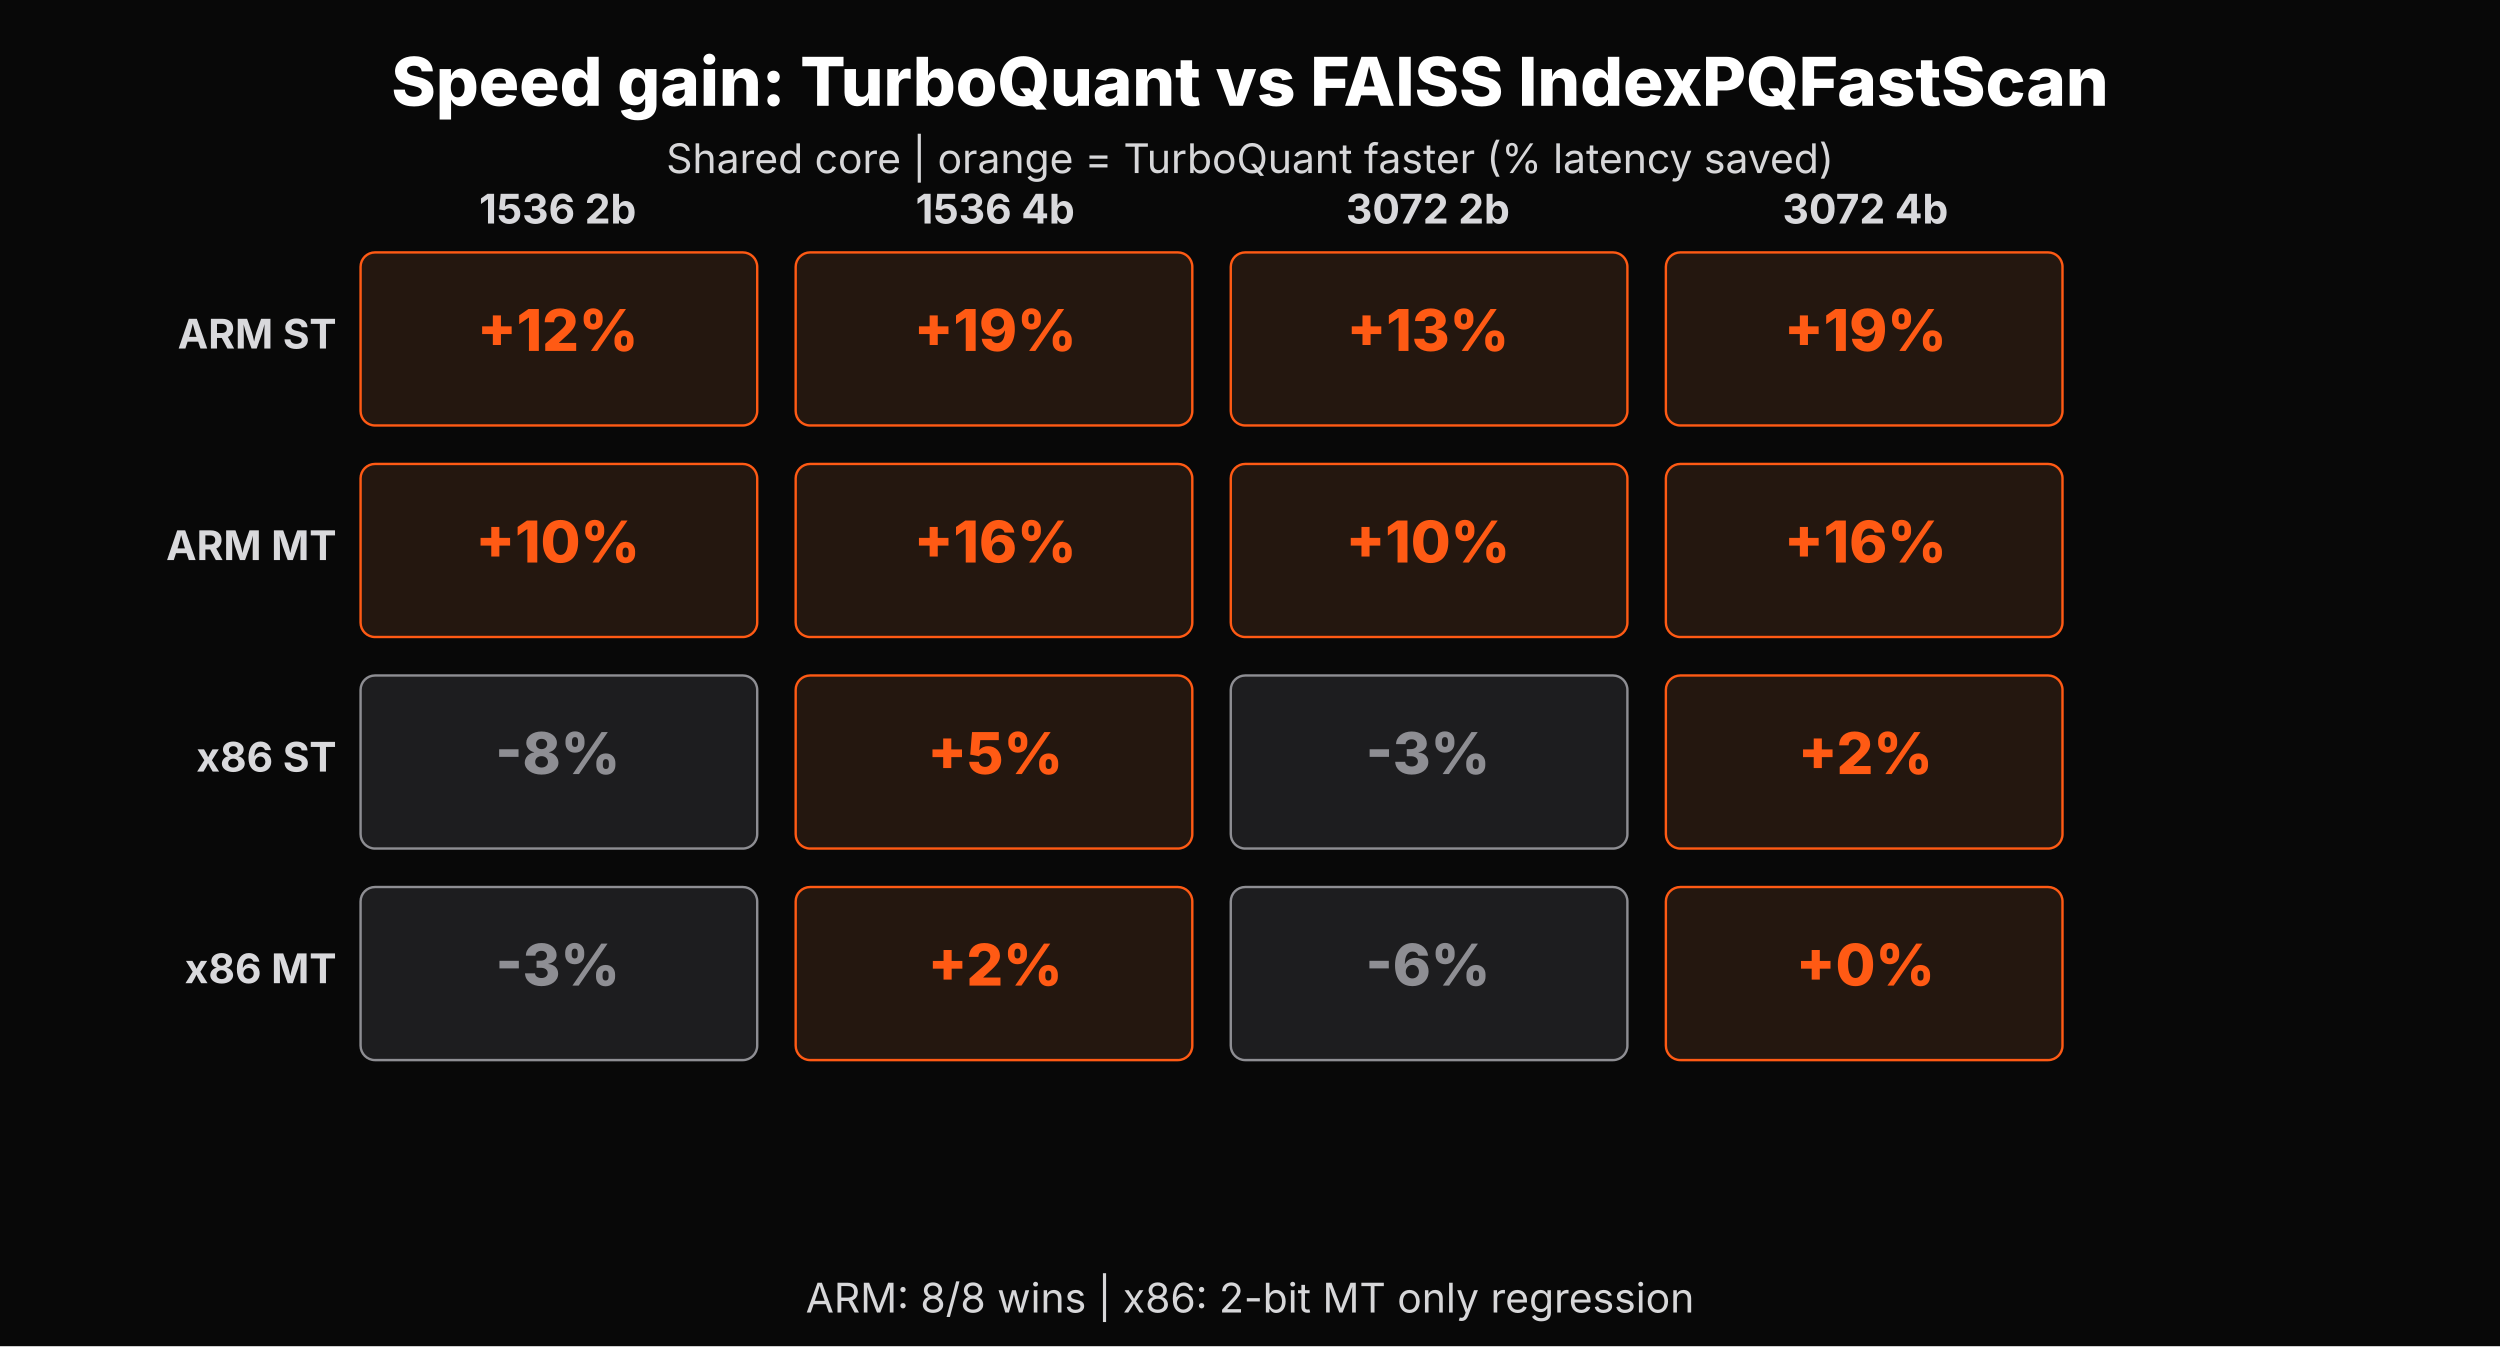
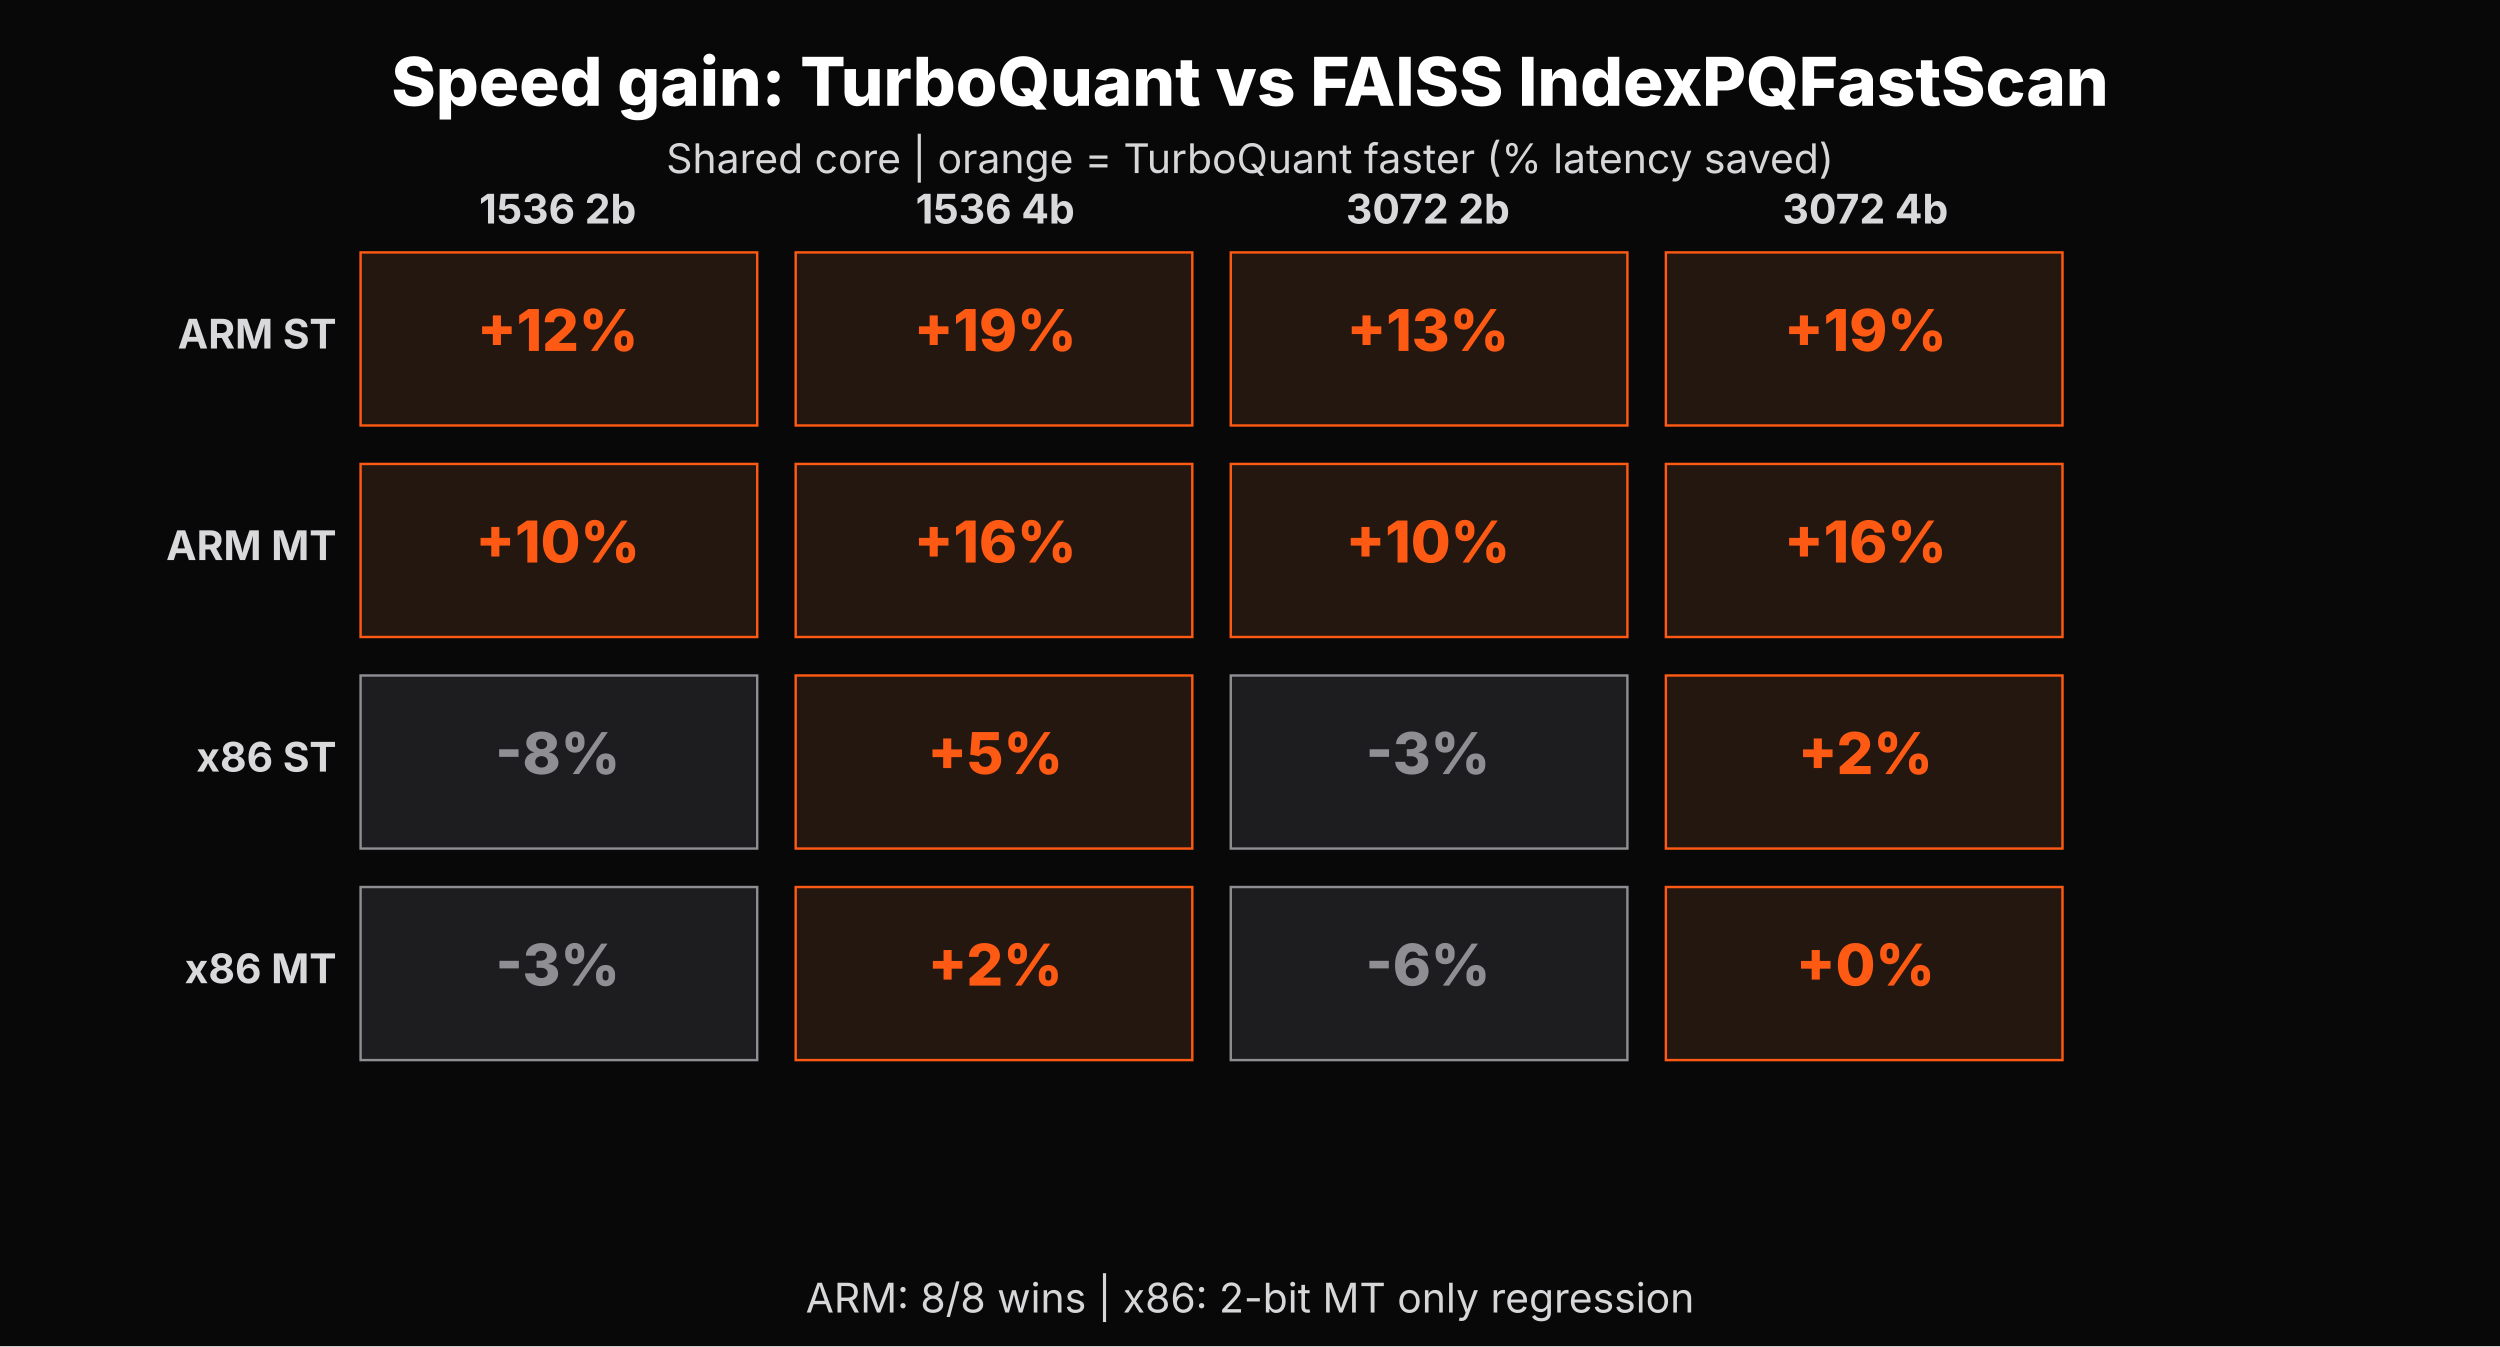
<svg xmlns="http://www.w3.org/2000/svg" viewBox="0 0 1040 560" width="1040" height="560">
  <style>
  text { font-family: "Satoshi", -apple-system, BlinkMacSystemFont, "Segoe UI", sans-serif; }
  .title { font: 800 30px "Satoshi", -apple-system, BlinkMacSystemFont, "Segoe UI", sans-serif; fill: #ffffff; }
  .subtitle { font: 600 17px "Satoshi", -apple-system, BlinkMacSystemFont, "Segoe UI", sans-serif; fill: #d7d7d9; }
  .panel { font: 700 18px "Satoshi", -apple-system, BlinkMacSystemFont, "Segoe UI", sans-serif; fill: #ffffff; letter-spacing: 1.2px; }
  .label { font: 700 16px "Satoshi", -apple-system, BlinkMacSystemFont, "Segoe UI", sans-serif; fill: #f2f2f2; }
  .secondary { font: 500 14px "Satoshi", -apple-system, BlinkMacSystemFont, "Segoe UI", sans-serif; fill: #a9a9ad; }
  .tick { font: 500 13px "Satoshi", -apple-system, BlinkMacSystemFont, "Segoe UI", sans-serif; fill: #85858b; }
  .value { font: 700 14px "Satoshi", -apple-system, BlinkMacSystemFont, "Segoe UI", sans-serif; fill: #f2f2f2; }
  .value-accent { font: 800 14px "Satoshi", -apple-system, BlinkMacSystemFont, "Segoe UI", sans-serif; fill: #ff6a1f; }
  .axis { font: 700 15px "Satoshi", -apple-system, BlinkMacSystemFont, "Segoe UI", sans-serif; fill: #d9d9dc; }
  .legend { font: 700 14px "Satoshi", -apple-system, BlinkMacSystemFont, "Segoe UI", sans-serif; fill: #f2f2f2; }
  .mono { font-family: "SFMono-Regular", Consolas, "Liberation Mono", monospace; }
</style>
  <defs>
    <pattern id="dotgrid" width="8" height="8" patternUnits="userSpaceOnUse">
      <circle cx="1" cy="1" r="0.75" fill="#3a3a3a" opacity="0.7" />
    </pattern>
    <marker id="arr" markerWidth="8" markerHeight="8" refX="7" refY="4" orient="auto">
      <path d="M0,0 L8,4 L0,8 z" fill="#5b5b5f" />
    </marker>
  </defs>
  <rect width="100%" height="100%" fill="#080808" />
  <text x="520" y="44" text-anchor="middle" font-size="28" font-weight="800" fill="#ffffff">Speed gain: TurboQuant vs FAISS IndexPQFastScan</text>
  <text x="520" y="72" text-anchor="middle" font-size="17" fill="#d7d7d9">Shared core | orange = TurboQuant faster (% latency saved)</text>
  <text x="232" y="93" text-anchor="middle" font-size="17" font-weight="700" fill="#d9d9dc">1536 2b</text>
  <text x="414" y="93" text-anchor="middle" font-size="17" font-weight="700" fill="#d9d9dc">1536 4b</text>
  <text x="594" y="93" text-anchor="middle" font-size="17" font-weight="700" fill="#d9d9dc">3072 2b</text>
  <text x="776" y="93" text-anchor="middle" font-size="17" font-weight="700" fill="#d9d9dc">3072 4b</text>
  <text x="140" y="145" text-anchor="end" font-size="17" font-weight="700" fill="#d9d9dc">ARM ST</text>
-   <rect x="150" y="105" width="165" height="72" rx="6" fill="#24170f" stroke="#ff5a14" stroke-width="1" />
+   <rect x="150" y="105" width="165" height="72" fill="#24170f" stroke="#ff5a14" stroke-width="1" />
  <text x="232" y="146" text-anchor="middle" font-size="24" font-weight="800" fill="#ff5a14">+12%</text>
-   <rect x="331" y="105" width="165" height="72" rx="6" fill="#24170f" stroke="#ff5a14" stroke-width="1" />
+   <rect x="331" y="105" width="165" height="72" fill="#24170f" stroke="#ff5a14" stroke-width="1" />
  <text x="414" y="146" text-anchor="middle" font-size="24" font-weight="800" fill="#ff5a14">+19%</text>
-   <rect x="512" y="105" width="165" height="72" rx="6" fill="#24170f" stroke="#ff5a14" stroke-width="1" />
+   <rect x="512" y="105" width="165" height="72" fill="#24170f" stroke="#ff5a14" stroke-width="1" />
  <text x="594" y="146" text-anchor="middle" font-size="24" font-weight="800" fill="#ff5a14">+13%</text>
-   <rect x="693" y="105" width="165" height="72" rx="6" fill="#24170f" stroke="#ff5a14" stroke-width="1" />
+   <rect x="693" y="105" width="165" height="72" fill="#24170f" stroke="#ff5a14" stroke-width="1" />
  <text x="776" y="146" text-anchor="middle" font-size="24" font-weight="800" fill="#ff5a14">+19%</text>
  <text x="140" y="233" text-anchor="end" font-size="17" font-weight="700" fill="#d9d9dc">ARM MT</text>
-   <rect x="150" y="193" width="165" height="72" rx="6" fill="#24170f" stroke="#ff5a14" stroke-width="1" />
+   <rect x="150" y="193" width="165" height="72" fill="#24170f" stroke="#ff5a14" stroke-width="1" />
  <text x="232" y="234" text-anchor="middle" font-size="24" font-weight="800" fill="#ff5a14">+10%</text>
-   <rect x="331" y="193" width="165" height="72" rx="6" fill="#24170f" stroke="#ff5a14" stroke-width="1" />
+   <rect x="331" y="193" width="165" height="72" fill="#24170f" stroke="#ff5a14" stroke-width="1" />
  <text x="414" y="234" text-anchor="middle" font-size="24" font-weight="800" fill="#ff5a14">+16%</text>
-   <rect x="512" y="193" width="165" height="72" rx="6" fill="#24170f" stroke="#ff5a14" stroke-width="1" />
+   <rect x="512" y="193" width="165" height="72" fill="#24170f" stroke="#ff5a14" stroke-width="1" />
  <text x="594" y="234" text-anchor="middle" font-size="24" font-weight="800" fill="#ff5a14">+10%</text>
-   <rect x="693" y="193" width="165" height="72" rx="6" fill="#24170f" stroke="#ff5a14" stroke-width="1" />
+   <rect x="693" y="193" width="165" height="72" fill="#24170f" stroke="#ff5a14" stroke-width="1" />
  <text x="776" y="234" text-anchor="middle" font-size="24" font-weight="800" fill="#ff5a14">+16%</text>
  <text x="140" y="321" text-anchor="end" font-size="17" font-weight="700" fill="#d9d9dc">x86 ST</text>
-   <rect x="150" y="281" width="165" height="72" rx="6" fill="#1d1d1f" stroke="#8e8e93" stroke-width="1" />
+   <rect x="150" y="281" width="165" height="72" fill="#1d1d1f" stroke="#8e8e93" stroke-width="1" />
  <text x="232" y="322" text-anchor="middle" font-size="24" font-weight="800" fill="#8e8e93">-8%</text>
-   <rect x="331" y="281" width="165" height="72" rx="6" fill="#24170f" stroke="#ff5a14" stroke-width="1" />
+   <rect x="331" y="281" width="165" height="72" fill="#24170f" stroke="#ff5a14" stroke-width="1" />
  <text x="414" y="322" text-anchor="middle" font-size="24" font-weight="800" fill="#ff5a14">+5%</text>
-   <rect x="512" y="281" width="165" height="72" rx="6" fill="#1d1d1f" stroke="#8e8e93" stroke-width="1" />
+   <rect x="512" y="281" width="165" height="72" fill="#1d1d1f" stroke="#8e8e93" stroke-width="1" />
  <text x="594" y="322" text-anchor="middle" font-size="24" font-weight="800" fill="#8e8e93">-3%</text>
-   <rect x="693" y="281" width="165" height="72" rx="6" fill="#24170f" stroke="#ff5a14" stroke-width="1" />
+   <rect x="693" y="281" width="165" height="72" fill="#24170f" stroke="#ff5a14" stroke-width="1" />
  <text x="776" y="322" text-anchor="middle" font-size="24" font-weight="800" fill="#ff5a14">+2%</text>
  <text x="140" y="409" text-anchor="end" font-size="17" font-weight="700" fill="#d9d9dc">x86 MT</text>
-   <rect x="150" y="369" width="165" height="72" rx="6" fill="#1d1d1f" stroke="#8e8e93" stroke-width="1" />
+   <rect x="150" y="369" width="165" height="72" fill="#1d1d1f" stroke="#8e8e93" stroke-width="1" />
  <text x="232" y="410" text-anchor="middle" font-size="24" font-weight="800" fill="#8e8e93">-3%</text>
-   <rect x="331" y="369" width="165" height="72" rx="6" fill="#24170f" stroke="#ff5a14" stroke-width="1" />
+   <rect x="331" y="369" width="165" height="72" fill="#24170f" stroke="#ff5a14" stroke-width="1" />
  <text x="414" y="410" text-anchor="middle" font-size="24" font-weight="800" fill="#ff5a14">+2%</text>
-   <rect x="512" y="369" width="165" height="72" rx="6" fill="#1d1d1f" stroke="#8e8e93" stroke-width="1" />
+   <rect x="512" y="369" width="165" height="72" fill="#1d1d1f" stroke="#8e8e93" stroke-width="1" />
  <text x="594" y="410" text-anchor="middle" font-size="24" font-weight="800" fill="#8e8e93">-6%</text>
-   <rect x="693" y="369" width="165" height="72" rx="6" fill="#24170f" stroke="#ff5a14" stroke-width="1" />
+   <rect x="693" y="369" width="165" height="72" fill="#24170f" stroke="#ff5a14" stroke-width="1" />
  <text x="776" y="410" text-anchor="middle" font-size="24" font-weight="800" fill="#ff5a14">+0%</text>
  <text x="520" y="546" text-anchor="middle" font-size="17" fill="#d7d7d9">ARM: 8/8 wins | x86: 2-bit MT only regression</text>
</svg>
